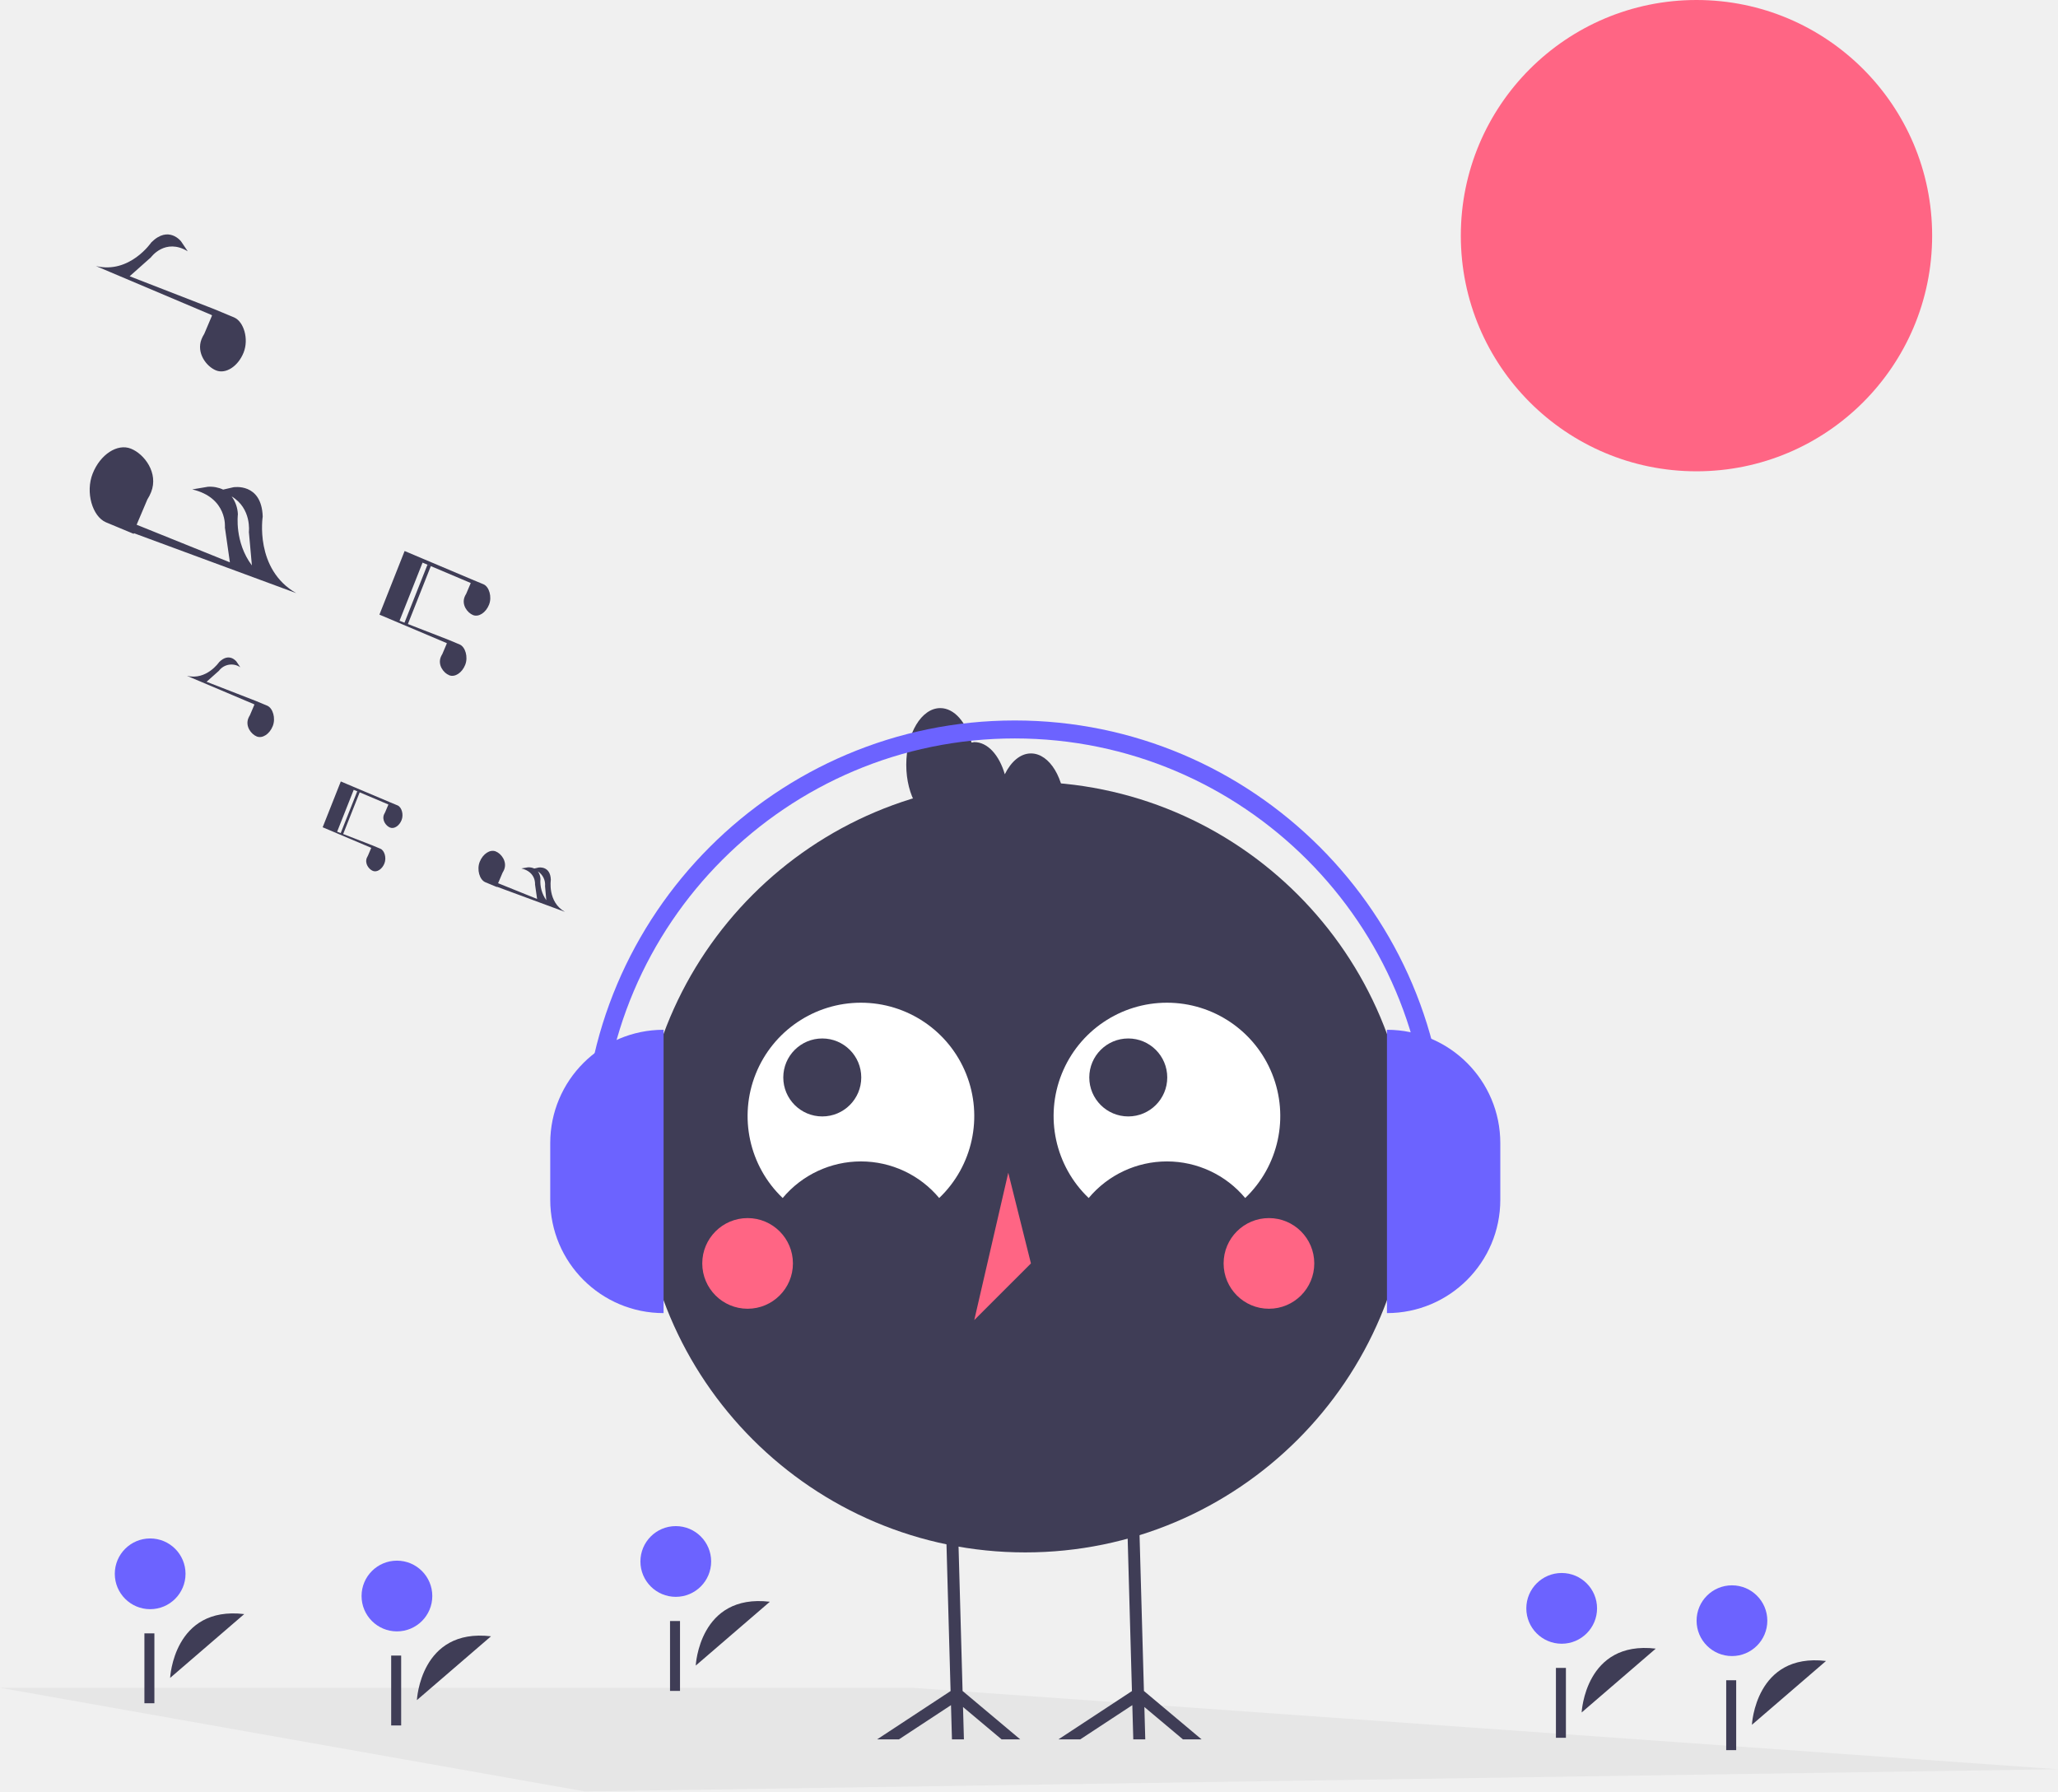
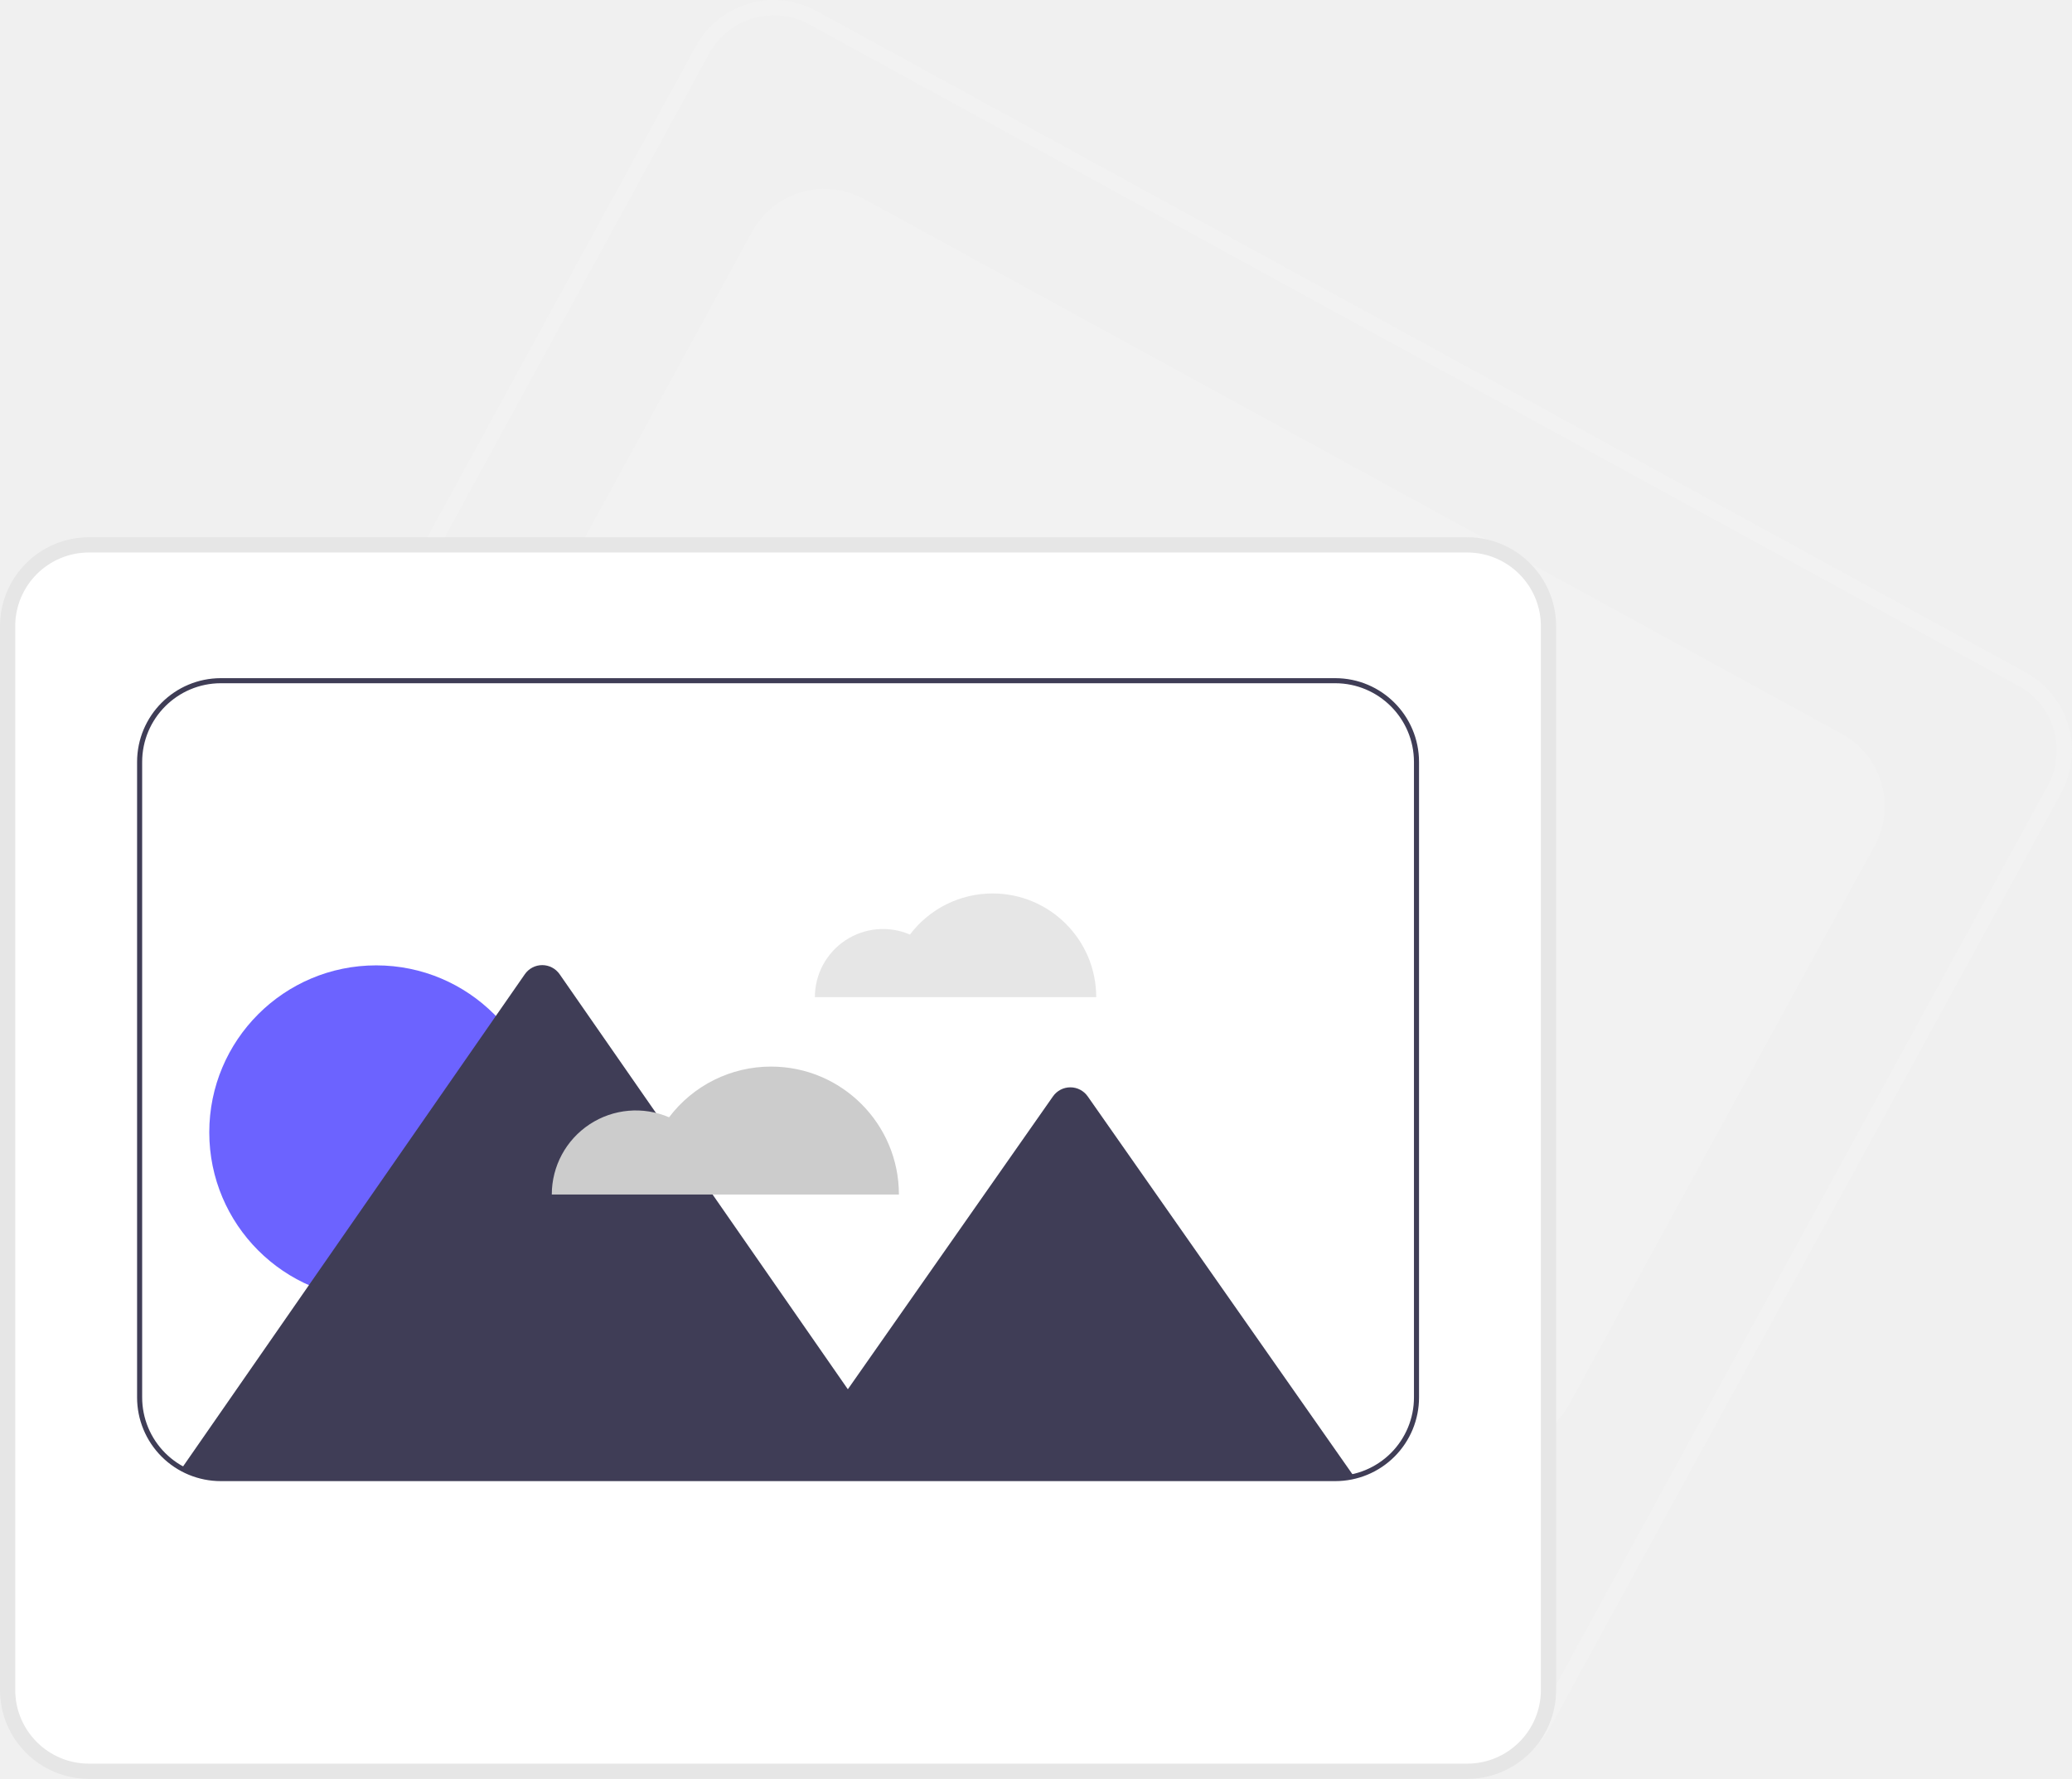
- <svg xmlns="http://www.w3.org/2000/svg" id="a780dc9c-2107-4fd6-8fec-765248a5097a" data-name="Layer 1" width="887.772" height="772.831" viewBox="0 0 887.772 772.831">
-   <polygon points="887.772 763.25 252.263 772.831 0 728.121 393.817 728.121 887.772 763.25" fill="#e6e6e6" />
-   <circle cx="731.822" cy="101.66" r="101.66" fill="#ff6584" />
-   <path d="M335.954,797.02s1.487-31.159,31.971-27.537" transform="translate(-156.1139 -63.58465)" fill="#3f3d56" />
-   <circle cx="171.227" cy="688.526" r="15.257" fill="#6c63ff" />
-   <rect x="168.744" y="714.218" width="4.307" height="30.147" fill="#3f3d56" />
-   <path d="M838.401,802.342s1.487-31.159,31.971-27.537" transform="translate(-156.1139 -63.58465)" fill="#3f3d56" />
-   <circle cx="673.673" cy="693.849" r="15.257" fill="#6c63ff" />
-   <rect x="671.191" y="719.541" width="4.307" height="30.147" fill="#3f3d56" />
-   <path d="M911.851,807.665s1.487-31.159,31.971-27.537" transform="translate(-156.1139 -63.58465)" fill="#3f3d56" />
-   <circle cx="747.124" cy="699.171" r="15.257" fill="#6c63ff" />
-   <rect x="744.642" y="724.863" width="4.307" height="30.147" fill="#3f3d56" />
-   <path d="M456.243,782.116s1.487-31.159,31.971-27.537" transform="translate(-156.1139 -63.58465)" fill="#3f3d56" />
-   <circle cx="291.516" cy="673.623" r="15.257" fill="#6c63ff" />
-   <rect x="289.033" y="699.315" width="4.307" height="30.147" fill="#3f3d56" />
-   <path d="M229.504,787.439s1.487-31.159,31.971-27.537" transform="translate(-156.1139 -63.58465)" fill="#3f3d56" />
-   <circle cx="64.776" cy="678.946" r="15.257" fill="#6c63ff" />
-   <rect x="62.294" y="704.638" width="4.307" height="30.147" fill="#3f3d56" />
-   <circle cx="442.277" cy="503.482" r="166.228" fill="#3f3d56" />
-   <path d="M493.74,580.41a43.988,43.988,0,0,1,67.519,0,48.891,48.891,0,1,0-67.519,0Z" transform="translate(-156.1139 -63.58465)" fill="#fff" />
-   <path d="M625.745,580.41a43.988,43.988,0,0,1,67.519,0,48.891,48.891,0,1,0-67.519,0Z" transform="translate(-156.1139 -63.58465)" fill="#fff" />
-   <circle cx="354.707" cy="464.814" r="16.818" fill="#3f3d56" />
-   <circle cx="486.707" cy="464.814" r="16.818" fill="#3f3d56" />
-   <circle cx="322.495" cy="545.039" r="19.556" fill="#ff6584" />
-   <circle cx="547.392" cy="545.039" r="19.556" fill="#ff6584" />
-   <polygon points="434.943 505.926 420.276 569.484 444.721 545.039 434.943 505.926" fill="#ff6584" />
-   <polygon points="510.307 750.38 493.655 736.404 494.043 750.38 488.871 750.38 488.458 735.602 465.975 750.38 456.563 750.38 488.29 729.526 487.061 685.737 486.143 652.666 491.302 652.524 492.233 685.737 493.461 729.487 518.348 750.38 510.307 750.38" fill="#3f3d56" />
-   <polygon points="432.076 750.38 415.424 736.404 415.812 750.38 410.654 750.38 410.24 735.602 387.757 750.38 378.345 750.38 410.059 729.526 408.831 685.737 407.913 652.666 413.084 652.524 414.015 685.737 415.23 729.487 440.118 750.38 432.076 750.38" fill="#3f3d56" />
-   <path d="M600.835,388.616c-4.561,0-8.585,3.543-11.275,8.985-2.371-8.183-7.353-13.874-13.17-13.874a8.847,8.847,0,0,0-1.174.197c-2.236-8.737-7.434-14.864-13.493-14.864-8.101,0-14.667,10.945-14.667,24.445s6.567,24.445,14.667,24.445a8.847,8.847,0,0,0,1.174-.197c2.236,8.737,7.434,14.864,13.493,14.864,4.561,0,8.585-3.543,11.275-8.985,2.371,8.183,7.353,13.874,13.17,13.874,8.101,0,14.667-10.945,14.667-24.445S608.936,388.616,600.835,388.616Z" transform="translate(-156.1139 -63.58465)" fill="#3f3d56" />
-   <path d="M393.474,507.833h0a48.891,48.891,0,0,1,48.891,48.891v24.445a48.891,48.891,0,0,1-48.891,48.891h0a0,0,0,0,1,0,0V507.833A0,0,0,0,1,393.474,507.833Z" transform="translate(679.7238 1074.308) rotate(180)" fill="#6c63ff" />
-   <path d="M598.303,444.248h0A48.891,48.891,0,0,1,647.194,493.139v24.445a48.891,48.891,0,0,1-48.891,48.891h0a0,0,0,0,1,0,0V444.248A0,0,0,0,1,598.303,444.248Z" fill="#6c63ff" />
-   <path d="M780.037,560.565H772.279c0-98.377-80.036-178.414-178.414-178.414-98.377,0-178.414,80.036-178.414,178.414H407.695c0-102.655,83.516-186.171,186.171-186.171C696.521,374.394,780.037,457.91,780.037,560.565Z" transform="translate(-156.1139 -63.58465)" fill="#6c63ff" />
-   <polygon points="131.69 367.997 131.69 367.997 131.69 367.997 131.69 367.997" fill="#3f3d56" />
-   <path d="M327.661,411.058l.001-.003-3.644-1.518-15.377-6.5-5.512-2.33-.423,1.068h0l-7.404,18.694L316.14,429.288l.109.099-1.404,3.311a5.862,5.862,0,0,0-.49.955c-.984,2.484.874,4.954,2.63,5.649s3.977-.754,4.961-3.237c.97-2.45.022-5.562-1.689-6.314l.002-.003-3.644-1.518-12.467-4.846,7.123-17.985-1.056-.418-7.126,17.992-1.542-.599,7.154-18.062.188.08,14.654,6.202.109.099-1.404,3.311a5.851,5.851,0,0,0-.49.955c-.984,2.484.874,4.954,2.63,5.649s3.977-.754,4.961-3.237C330.321,414.922,329.372,411.81,327.661,411.058Z" transform="translate(-156.1139 -63.58465)" fill="#3f3d56" />
-   <path d="M399.781,456.952c-7.564-4.325-6.05-13.815-6.05-13.815-.19-6.165-5.284-5.293-5.284-5.293l-1.854.423a5.629,5.629,0,0,0-2.757-.51l-2.82.475c6.421,1.509,5.894,6.881,5.894,6.881l.9,6.281-16.826-6.788,1.932-4.555a8.129,8.129,0,0,0,.68-1.327c1.366-3.449-1.214-6.881-3.653-7.846-2.439-.966-5.524,1.047-6.89,4.496-1.347,3.402-.03,7.725,2.346,8.769l-.002.004,5.062,2.108.038-.119Zm-8.544-11.036.54,6.012a13.867,13.867,0,0,1-2.526-9.207,5.823,5.823,0,0,0-1.127-3.225A6.831,6.831,0,0,1,391.237,445.916Z" transform="translate(-156.1139 -63.58465)" fill="#3f3d56" />
-   <path d="M271.433,368.041l.002-.004-5.062-2.108-21.154-8.223,5.339-4.75a6.744,6.744,0,0,1,9.217-1.51l-1.657-2.462s-3.115-4.124-7.475.239c0,0-5.395,7.953-13.869,5.926l28.94,12.249.152.138-1.95,4.598a8.124,8.124,0,0,0-.68,1.327c-1.366,3.449,1.214,6.88,3.653,7.846s5.524-1.047,6.89-4.496C275.127,373.407,273.81,369.085,271.433,368.041Z" transform="translate(-156.1139 -63.58465)" fill="#3f3d56" />
-   <path d="M348.88,341.126l-1.95,4.598a8.132,8.132,0,0,0-.68,1.327c-1.366,3.449,1.214,6.88,3.653,7.846s5.524-1.047,6.89-4.496c1.348-3.402.031-7.725-2.346-8.769l.002-.004-5.062-2.108-17.315-6.731,9.893-24.98-1.466-.581-9.897,24.989-2.141-.832,9.936-25.087.262.111,20.353,8.614.152.138L357.213,319.76a8.137,8.137,0,0,0-.68,1.327c-1.366,3.449,1.214,6.881,3.653,7.847s5.524-1.047,6.89-4.497c1.348-3.402.031-7.725-2.346-8.769l.002-.004-5.062-2.108L338.985,304.812h0l-.001-0-.671-.284-7.655-3.236-10.871,27.447,28.94,12.249Zm-18.809-38.351Z" transform="translate(-156.1139 -63.58465)" fill="#3f3d56" />
-   <path d="M257.167,200.556l.004-.007-8.713-3.629-36.416-14.156,9.191-8.177s6.114-8.483,15.866-2.599l-2.852-4.239s-5.362-7.099-12.868.412c0,0-9.287,13.691-23.874,10.201l49.819,21.086.262.237-3.357,7.916a14.005,14.005,0,0,0-1.171,2.285c-2.352,5.938,2.09,11.844,6.289,13.507s9.509-1.803,11.861-7.74C263.526,209.795,261.259,202.354,257.167,200.556Z" transform="translate(-156.1139 -63.58465)" fill="#3f3d56" />
-   <path d="M283.907,319.47c-18.085-10.34-14.466-33.03-14.466-33.03-.455-14.741-12.634-12.654-12.634-12.654l-4.432,1.011a13.458,13.458,0,0,0-6.591-1.219l-6.742,1.135c15.353,3.607,14.092,16.451,14.092,16.451l2.151,15.017-40.229-16.229,4.619-10.891a19.451,19.451,0,0,0,1.627-3.173c3.266-8.247-2.903-16.451-8.735-18.76s-13.207,2.504-16.474,10.751c-3.222,8.135-.073,18.469,5.61,20.966l-.005.01,12.102,5.04.09-.285Zm-20.429-26.386,1.295,14.424c-7.596-10.083-6.043-22.062-6.043-22.062a13.925,13.925,0,0,0-2.694-7.711C264.761,282.956,263.478,293.084,263.478,293.084Z" transform="translate(-156.1139 -63.58465)" fill="#3f3d56" />
+ <svg xmlns="http://www.w3.org/2000/svg" id="a338e755-f6c7-45a0-8ec7-0e8a92e33cf6" data-name="Layer 1" width="816.222" height="700.597" viewBox="0 0 816.222 700.597">
+   <path d="M772.021,797.895a34.814,34.814,0,0,1-16.746-4.309L278.867,533.041a35.039,35.039,0,0,1-13.914-47.501L466.001,117.924a34.999,34.999,0,0,1,47.502-13.914l476.408,260.546a35.039,35.039,0,0,1,13.914,47.501L802.777,779.673a34.771,34.771,0,0,1-20.869,16.795A35.147,35.147,0,0,1,772.021,797.895Zm-13.867-9.572a29.001,29.001,0,0,0,39.359-11.529L998.56,409.179A29.033,29.033,0,0,0,987.032,369.82L510.623,109.274a29.001,29.001,0,0,0-39.359,11.529L270.217,488.418A29.033,29.033,0,0,0,281.746,527.777Z" transform="translate(-191.8888 -99.7015)" fill="#f2f2f2" />
+   <path d="M781.844,669.325a32.706,32.706,0,0,1-15.683-4.017L380.999,454.665a32.469,32.469,0,0,1-12.92-44.108L488.151,191.005a32.497,32.497,0,0,1,44.109-12.92L917.422,388.729a32.498,32.498,0,0,1,12.92,44.108l-.439-.24.439.24L810.27,652.388A32.364,32.364,0,0,1,781.844,669.325Z" transform="translate(-191.8888 -99.7015)" fill="#f2f2f2" />
+   <path d="M769.889,797.798h-543a32.537,32.537,0,0,1-32.5-32.5v-419a32.537,32.537,0,0,1,32.5-32.5h543a32.537,32.537,0,0,1,32.5,32.5v419A32.537,32.537,0,0,1,769.889,797.798Z" transform="translate(-191.8888 -99.7015)" fill="#fff" />
+   <path d="M769.889,800.298h-543a35.039,35.039,0,0,1-35-35v-419a35.039,35.039,0,0,1,35-35h543a35.039,35.039,0,0,1,35,35v419A35.039,35.039,0,0,1,769.889,800.298Zm-543-483a29.033,29.033,0,0,0-29,29v419a29.033,29.033,0,0,0,29,29h543a29.033,29.033,0,0,0,29-29v-419a29.033,29.033,0,0,0-29-29Z" transform="translate(-191.8888 -99.7015)" fill="#e6e6e6" />
+   <path d="M582.892,451.586a40.764,40.764,0,0,0-32.551,16.186,26.84,26.84,0,0,0-37.449,24.648H623.725A40.833,40.833,0,0,0,582.892,451.586Z" transform="translate(-191.8888 -99.7015)" fill="#e6e6e6" />
+   <circle cx="148.197" cy="445.96" r="65.757" fill="#6c63ff" />
+   <path d="M725.249,681.179a31.878,31.878,0,0,1-7.36.85h-439a31.875,31.875,0,0,1-15.46-3.97l1.17-1.68,48.98-70.53,72.58-104.49,1.06-1.53,11.42-16.44a8.337,8.337,0,0,1,13.7,0l37.94,54.61v.01l22.32,32.14,53.28,76.7,80.81-115.35a8.348,8.348,0,0,1,13.68,0l51.84,73.99,2.98,4.25Z" transform="translate(-191.8888 -99.7015)" fill="#3f3d56" />
+   <path d="M495.618,519.768A50.293,50.293,0,0,0,455.458,539.738,33.114,33.114,0,0,0,409.255,570.147h136.743A50.379,50.379,0,0,0,495.618,519.768Z" transform="translate(-191.8888 -99.7015)" fill="#ccc" />
+   <path d="M717.889,683.028h-439a32.97,32.97,0,0,1-33-33V399.789a33.037,33.037,0,0,1,33-33h439a33.037,33.037,0,0,1,33,33V650.028a32.962,32.962,0,0,1-33,33Zm-439-314.24a31.035,31.035,0,0,0-31,31V650.028a30.971,30.971,0,0,0,31,31h439a30.964,30.964,0,0,0,31-31V399.789a31.035,31.035,0,0,0-31-31Z" transform="translate(-191.8888 -99.7015)" fill="#3f3d56" />
</svg>
